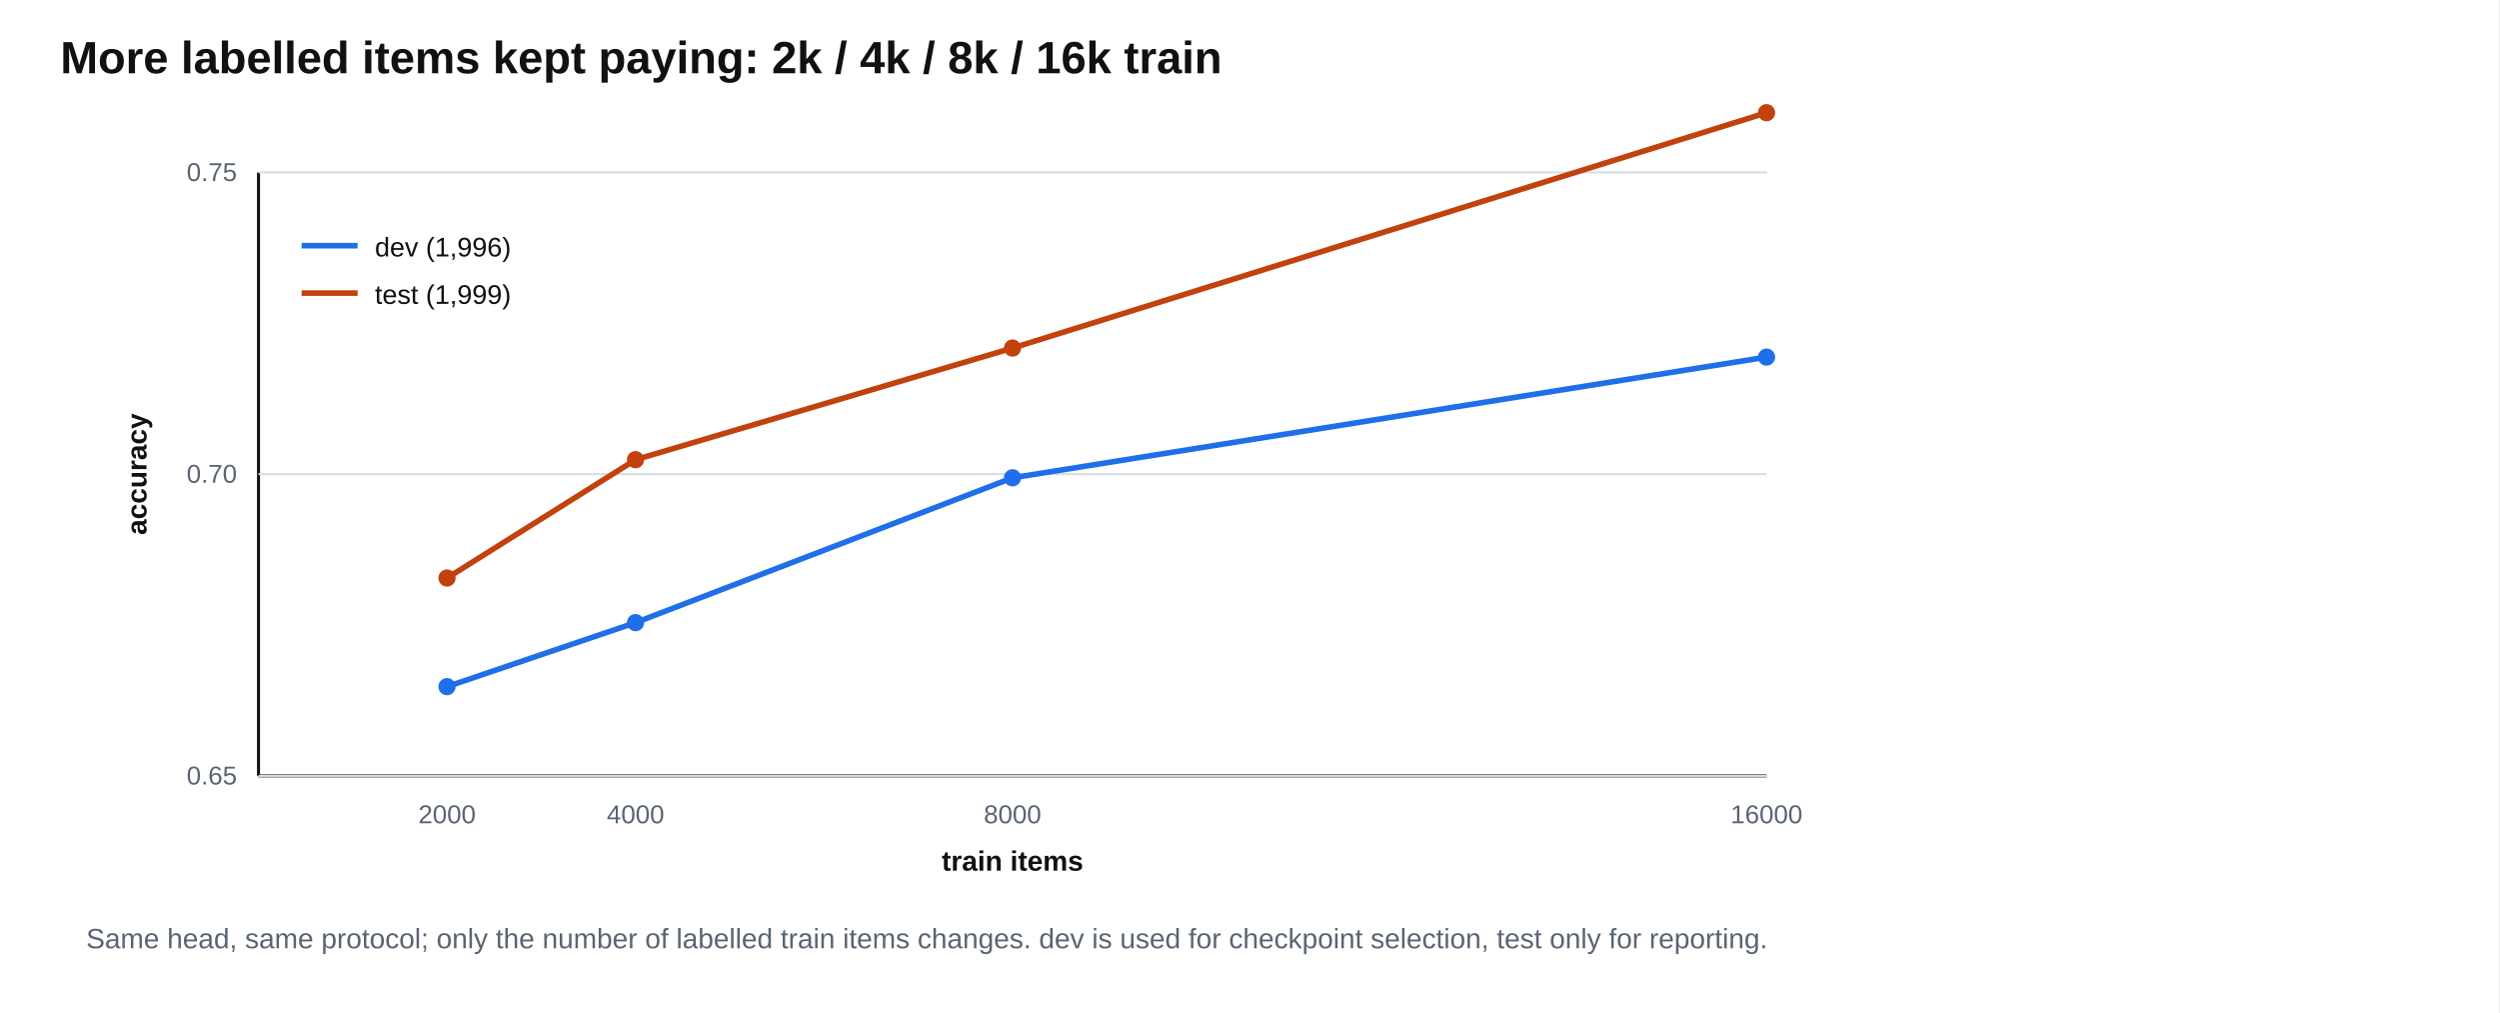
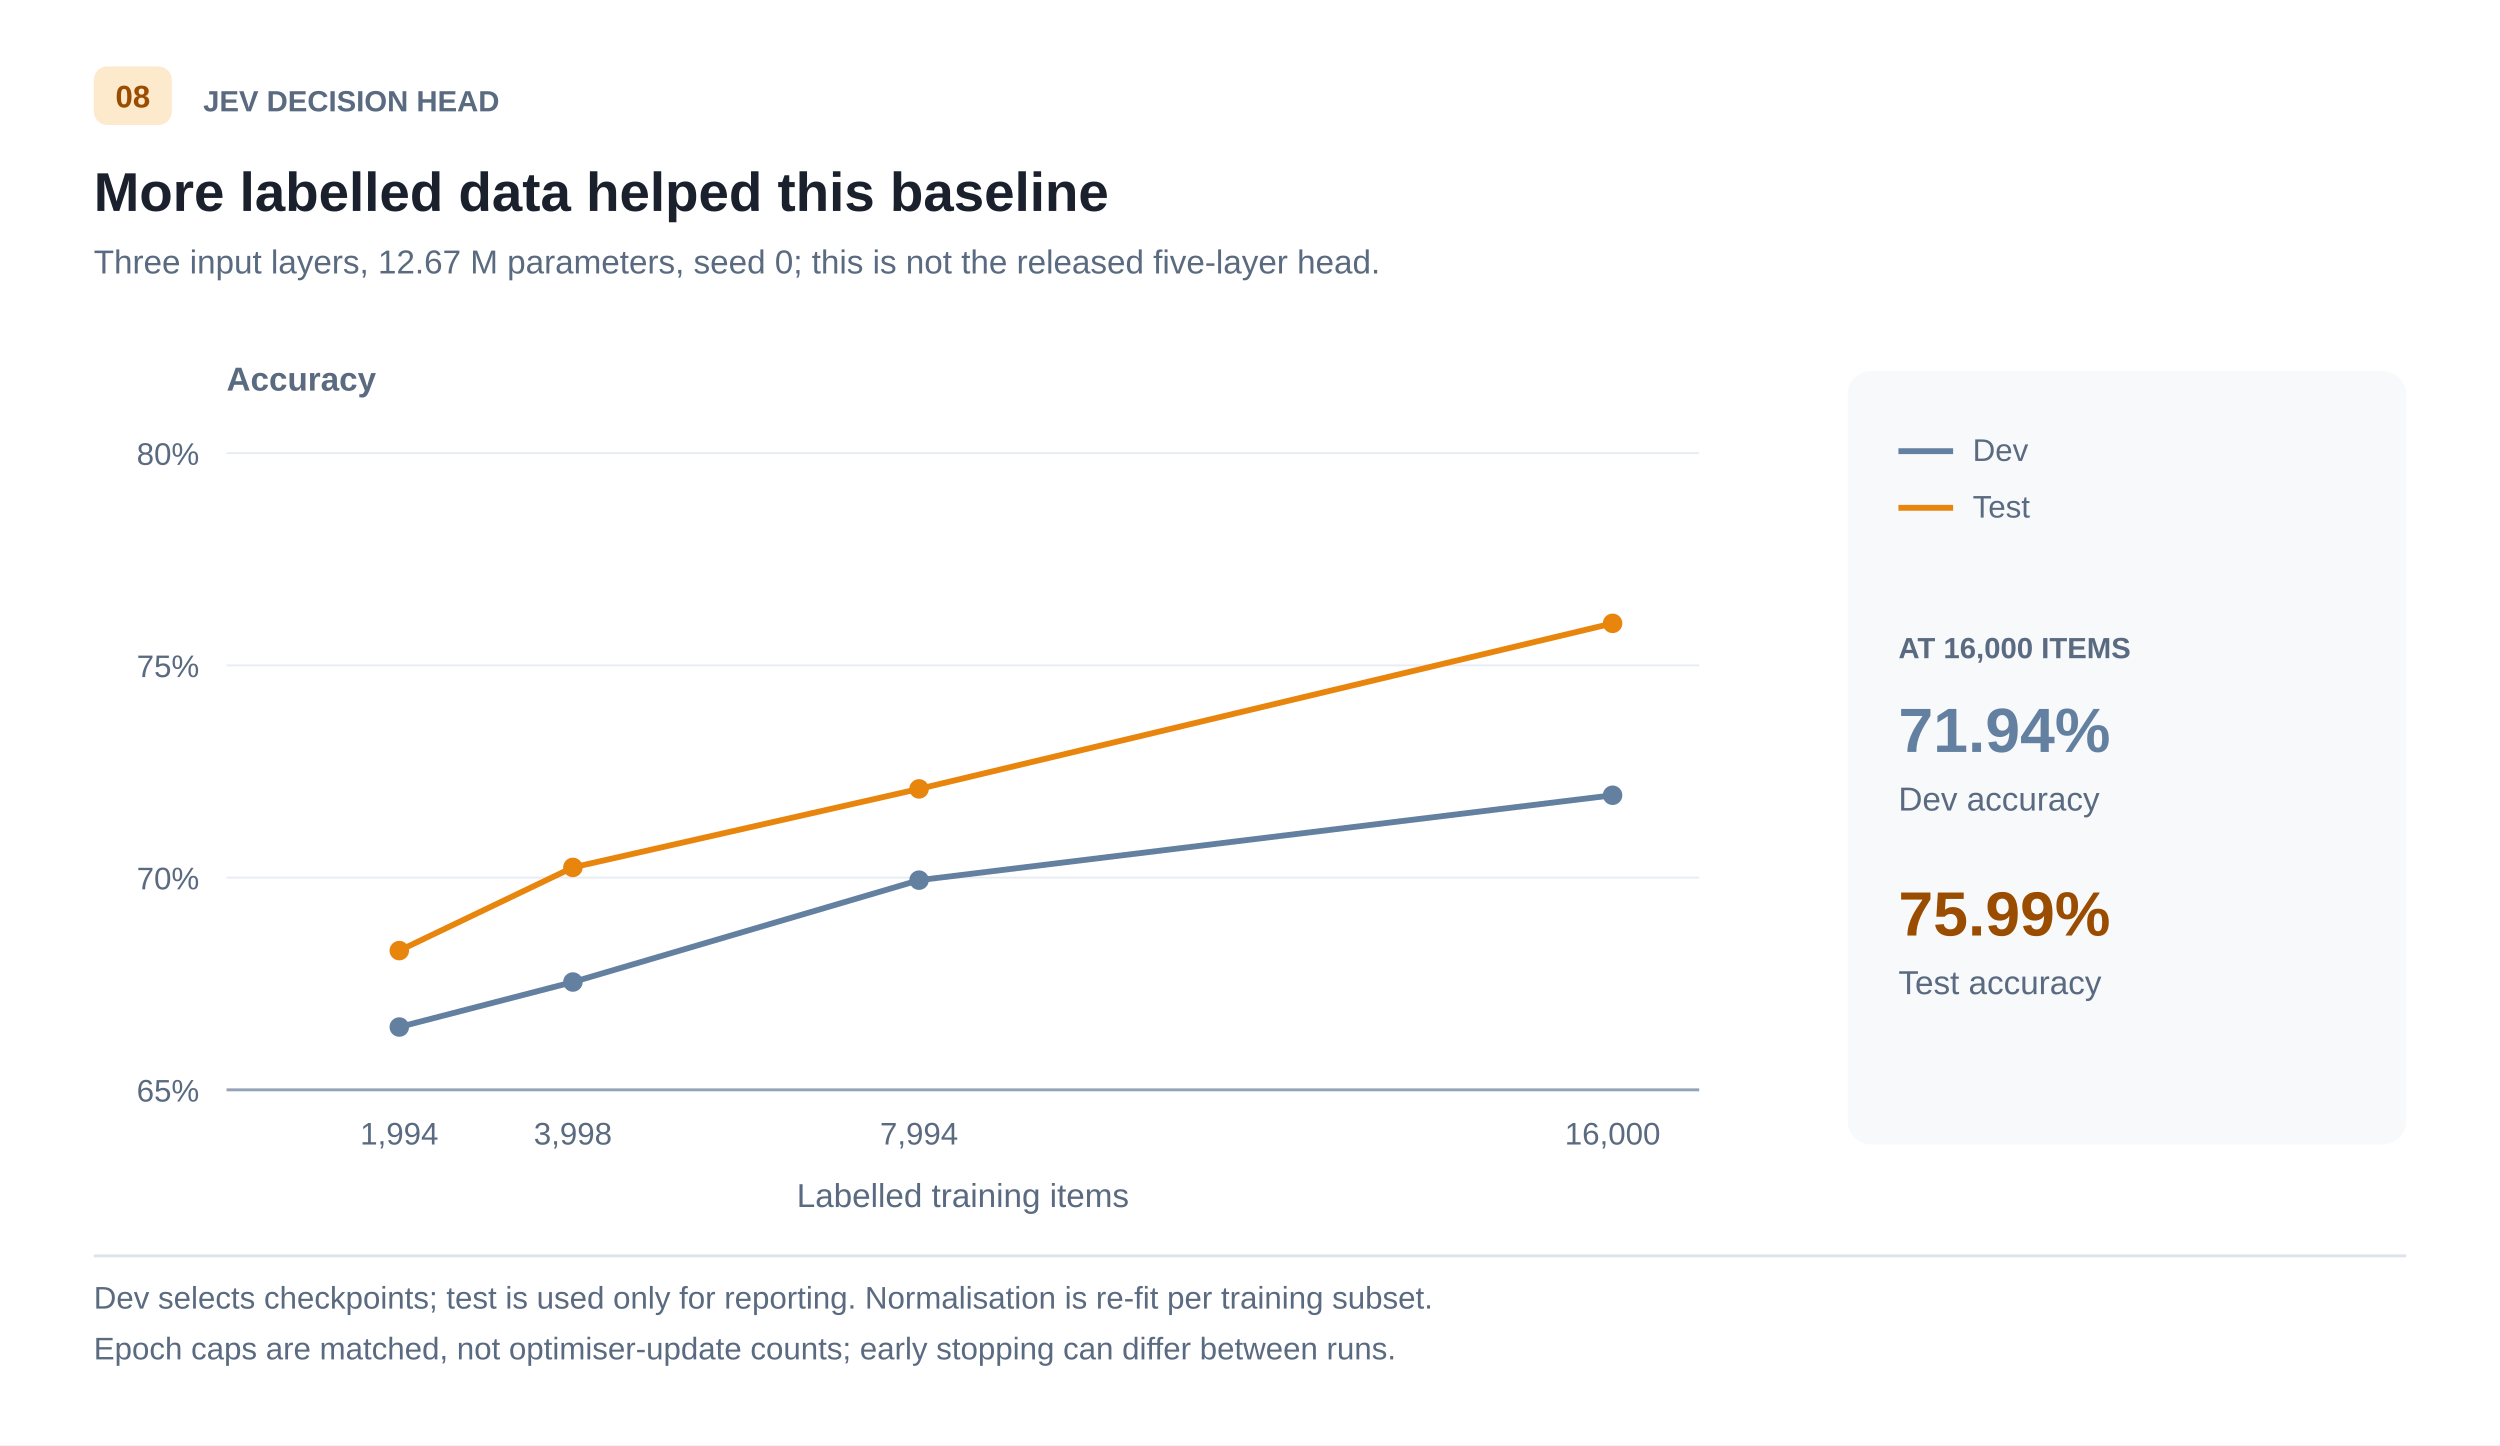
- <svg xmlns="http://www.w3.org/2000/svg" width="1160" height="470" viewBox="0 0 1160 470">
-   <rect width="1160" height="470" fill="#ffffff" />
-   <text x="28" y="34" font-family="Arial, Helvetica, sans-serif" font-size="21" font-weight="700" fill="#111111" text-anchor="start">More labelled items kept paying: 2k / 4k / 8k / 16k train</text>
-   <text x="207.5" y="382" font-family="Arial, Helvetica, sans-serif" font-size="12" font-weight="400" fill="#5a6472" text-anchor="middle">2000</text>
-   <text x="295.0" y="382" font-family="Arial, Helvetica, sans-serif" font-size="12" font-weight="400" fill="#5a6472" text-anchor="middle">4000</text>
-   <text x="470.0" y="382" font-family="Arial, Helvetica, sans-serif" font-size="12" font-weight="400" fill="#5a6472" text-anchor="middle">8000</text>
-   <text x="820.0" y="382" font-family="Arial, Helvetica, sans-serif" font-size="12" font-weight="400" fill="#5a6472" text-anchor="middle">16000</text>
-   <line x1="120" y1="360" x2="820" y2="360" stroke="#111111" stroke-width="1.4" />
-   <line x1="120" y1="360" x2="120" y2="80" stroke="#111111" stroke-width="1.4" />
-   <text x="470.0" y="404" font-family="Arial, Helvetica, sans-serif" font-size="13" font-weight="600" fill="#111111" text-anchor="middle">train items</text>
-   <text x="68" y="220.0" font-family="Arial, Helvetica, sans-serif" font-size="13" font-weight="600" fill="#111111" text-anchor="middle" transform="rotate(-90 68 220.0)">accuracy</text>
-   <line x1="120" y1="360.0" x2="820" y2="360.0" stroke="#d8dee6" stroke-width="1" />
-   <text x="110" y="364.0" font-family="Arial, Helvetica, sans-serif" font-size="12" font-weight="400" fill="#5a6472" text-anchor="end">0.65</text>
-   <line x1="120" y1="220" x2="820" y2="220" stroke="#d8dee6" stroke-width="1" />
-   <text x="110" y="224" font-family="Arial, Helvetica, sans-serif" font-size="12" font-weight="400" fill="#5a6472" text-anchor="end">0.70</text>
-   <line x1="120" y1="80" x2="820" y2="80" stroke="#d8dee6" stroke-width="1" />
-   <text x="110" y="84" font-family="Arial, Helvetica, sans-serif" font-size="12" font-weight="400" fill="#5a6472" text-anchor="end">0.75</text>
-   <path d="M207.5,318.6 L295.0,288.9 L470.0,221.7 L820.0,165.7" fill="none" stroke="#1f6feb" stroke-width="2.6" />
-   <circle cx="207.5" cy="318.6" r="4" fill="#1f6feb" />
-   <circle cx="295.0" cy="288.9" r="4" fill="#1f6feb" />
-   <circle cx="470.0" cy="221.7" r="4" fill="#1f6feb" />
-   <circle cx="820.0" cy="165.7" r="4" fill="#1f6feb" />
-   <path d="M207.5,268.2 L295.0,213.3 L470.0,161.5 L820.0,52.3" fill="none" stroke="#c2410c" stroke-width="2.6" />
-   <circle cx="207.5" cy="268.2" r="4" fill="#c2410c" />
-   <circle cx="295.0" cy="213.3" r="4" fill="#c2410c" />
-   <circle cx="470.0" cy="161.5" r="4" fill="#c2410c" />
-   <circle cx="820.0" cy="52.3" r="4" fill="#c2410c" />
-   <rect x="132" y="98" width="150" height="62" rx="4" fill="#ffffff" stroke="#ffffff" stroke-width="0" />
-   <line x1="140" y1="114" x2="166" y2="114" stroke="#1f6feb" stroke-width="2.6" />
-   <text x="174" y="119" font-family="Arial, Helvetica, sans-serif" font-size="12.5" font-weight="400" fill="#111111" text-anchor="start">dev (1,996)</text>
-   <line x1="140" y1="136" x2="166" y2="136" stroke="#c2410c" stroke-width="2.6" />
-   <text x="174" y="141" font-family="Arial, Helvetica, sans-serif" font-size="12.5" font-weight="400" fill="#111111" text-anchor="start">test (1,999)</text>
-   <text x="40" y="440" font-family="Arial, Helvetica, sans-serif" font-size="13" font-weight="400" fill="#5a6472" text-anchor="start">Same head, same protocol; only the number of labelled train items changes. dev is used for checkpoint selection, test only for reporting.</text>
+ <svg xmlns="http://www.w3.org/2000/svg" width="1280" height="740" viewBox="0 0 1280 740" role="img">
+   <rect x="0" y="0" width="1280" height="740" rx="0" fill="#ffffff" stroke="none" stroke-width="1.3" />
+   <rect x="48" y="34" width="40" height="30" rx="7" fill="#fdeacc" stroke="none" stroke-width="1.3" />
+   <text x="68" y="55" font-family="Arial, Helvetica, sans-serif" font-size="16" text-anchor="middle" font-weight="700" fill="#9a4d00">08</text>
+   <text x="104" y="57" font-family="Arial, Helvetica, sans-serif" font-size="15" text-anchor="start" font-weight="700" fill="#5a6a80">JEV DECISION HEAD</text>
+   <text x="48" y="108" font-family="Arial, Helvetica, sans-serif" font-size="28" text-anchor="start" font-weight="700" fill="#1a202c">More labelled data helped this baseline</text>
+   <text x="48" y="140" font-family="Arial, Helvetica, sans-serif" font-size="17" text-anchor="start" font-weight="400" fill="#5a6a80">Three input layers, 12.67 M parameters, seed 0; this is not the released five-layer head.</text>
+   <line x1="116" y1="558.0" x2="870" y2="558.0" stroke="#e8edf3" stroke-width="1" />
+   <text x="102" y="564.0" font-family="Arial, Helvetica, sans-serif" font-size="16" text-anchor="end" font-weight="400" fill="#5a6a80">65%</text>
+   <line x1="116" y1="449.333" x2="870" y2="449.333" stroke="#e8edf3" stroke-width="1" />
+   <text x="102" y="455.333" font-family="Arial, Helvetica, sans-serif" font-size="16" text-anchor="end" font-weight="400" fill="#5a6a80">70%</text>
+   <line x1="116" y1="340.667" x2="870" y2="340.667" stroke="#e8edf3" stroke-width="1" />
+   <text x="102" y="346.667" font-family="Arial, Helvetica, sans-serif" font-size="16" text-anchor="end" font-weight="400" fill="#5a6a80">75%</text>
+   <line x1="116" y1="232.0" x2="870" y2="232.0" stroke="#e8edf3" stroke-width="1" />
+   <text x="102" y="238.0" font-family="Arial, Helvetica, sans-serif" font-size="16" text-anchor="end" font-weight="400" fill="#5a6a80">80%</text>
+   <text x="204.44" y="586" font-family="Arial, Helvetica, sans-serif" font-size="16" text-anchor="middle" font-weight="400" fill="#5a6a80">1,994</text>
+   <text x="293.323" y="586" font-family="Arial, Helvetica, sans-serif" font-size="16" text-anchor="middle" font-weight="400" fill="#5a6a80">3,998</text>
+   <text x="470.557" y="586" font-family="Arial, Helvetica, sans-serif" font-size="16" text-anchor="middle" font-weight="400" fill="#5a6a80">7,994</text>
+   <text x="825.647" y="586" font-family="Arial, Helvetica, sans-serif" font-size="16" text-anchor="middle" font-weight="400" fill="#5a6a80">16,000</text>
+   <line x1="116" y1="558" x2="870" y2="558" stroke="#94a3b8" stroke-width="1.5" />
+   <text x="116" y="200" font-family="Arial, Helvetica, sans-serif" font-size="17" text-anchor="start" font-weight="700" fill="#5a6a80">Accuracy</text>
+   <path d="M204.44,525.83 L293.32,502.80 L470.56,450.64 L825.65,407.17" fill="none" stroke="#6480a0" stroke-width="3" stroke-linejoin="round" />
+   <circle cx="204.44" cy="525.835" r="5" fill="#6480a0" stroke="none" stroke-width="2" />
+   <circle cx="293.323" cy="502.797" r="5" fill="#6480a0" stroke="none" stroke-width="2" />
+   <circle cx="470.557" cy="450.637" r="5" fill="#6480a0" stroke="none" stroke-width="2" />
+   <circle cx="825.647" cy="407.171" r="5" fill="#6480a0" stroke="none" stroke-width="2" />
+   <path d="M204.44,486.71 L293.32,444.12 L470.56,403.91 L825.65,319.15" fill="none" stroke="#e8850c" stroke-width="3" stroke-linejoin="round" />
+   <circle cx="204.44" cy="486.715" r="5" fill="#e8850c" stroke="none" stroke-width="2" />
+   <circle cx="293.323" cy="444.117" r="5" fill="#e8850c" stroke="none" stroke-width="2" />
+   <circle cx="470.557" cy="403.911" r="5" fill="#e8850c" stroke="none" stroke-width="2" />
+   <circle cx="825.647" cy="319.151" r="5" fill="#e8850c" stroke="none" stroke-width="2" />
+   <text x="493" y="618" font-family="Arial, Helvetica, sans-serif" font-size="17" text-anchor="middle" font-weight="400" fill="#5a6a80">Labelled training items</text>
+   <rect x="946" y="190" width="286" height="396" rx="12" fill="#f7f9fb" stroke="none" stroke-width="1.3" />
+   <line x1="972" y1="231" x2="1000" y2="231" stroke="#6480a0" stroke-width="3" />
+   <text x="1010" y="236" font-family="Arial, Helvetica, sans-serif" font-size="16" text-anchor="start" font-weight="400" fill="#5a6a80">Dev</text>
+   <line x1="972" y1="260" x2="1000" y2="260" stroke="#e8850c" stroke-width="3" />
+   <text x="1010" y="265" font-family="Arial, Helvetica, sans-serif" font-size="16" text-anchor="start" font-weight="400" fill="#5a6a80">Test</text>
+   <text x="972" y="337" font-family="Arial, Helvetica, sans-serif" font-size="15" text-anchor="start" font-weight="700" fill="#5a6a80">AT 16,000 ITEMS</text>
+   <text x="972" y="385" font-family="Arial, Helvetica, sans-serif" font-size="32" text-anchor="start" font-weight="700" fill="#6480a0">71.94%</text>
+   <text x="972" y="415" font-family="Arial, Helvetica, sans-serif" font-size="17" text-anchor="start" font-weight="400" fill="#5a6a80">Dev accuracy</text>
+   <text x="972" y="479" font-family="Arial, Helvetica, sans-serif" font-size="32" text-anchor="start" font-weight="700" fill="#9a4d00">75.99%</text>
+   <text x="972" y="509" font-family="Arial, Helvetica, sans-serif" font-size="17" text-anchor="start" font-weight="400" fill="#5a6a80">Test accuracy</text>
+   <line x1="48" y1="643" x2="1232" y2="643" stroke="#dce3eb" stroke-width="1.5" />
+   <text x="48" y="670" font-family="Arial, Helvetica, sans-serif" font-size="16" text-anchor="start" font-weight="400" fill="#5a6a80">Dev selects checkpoints; test is used only for reporting. Normalisation is re-fit per training subset.</text>
+   <text x="48" y="696" font-family="Arial, Helvetica, sans-serif" font-size="16" text-anchor="start" font-weight="400" fill="#5a6a80">Epoch caps are matched, not optimiser-update counts; early stopping can differ between runs.</text>
</svg>
